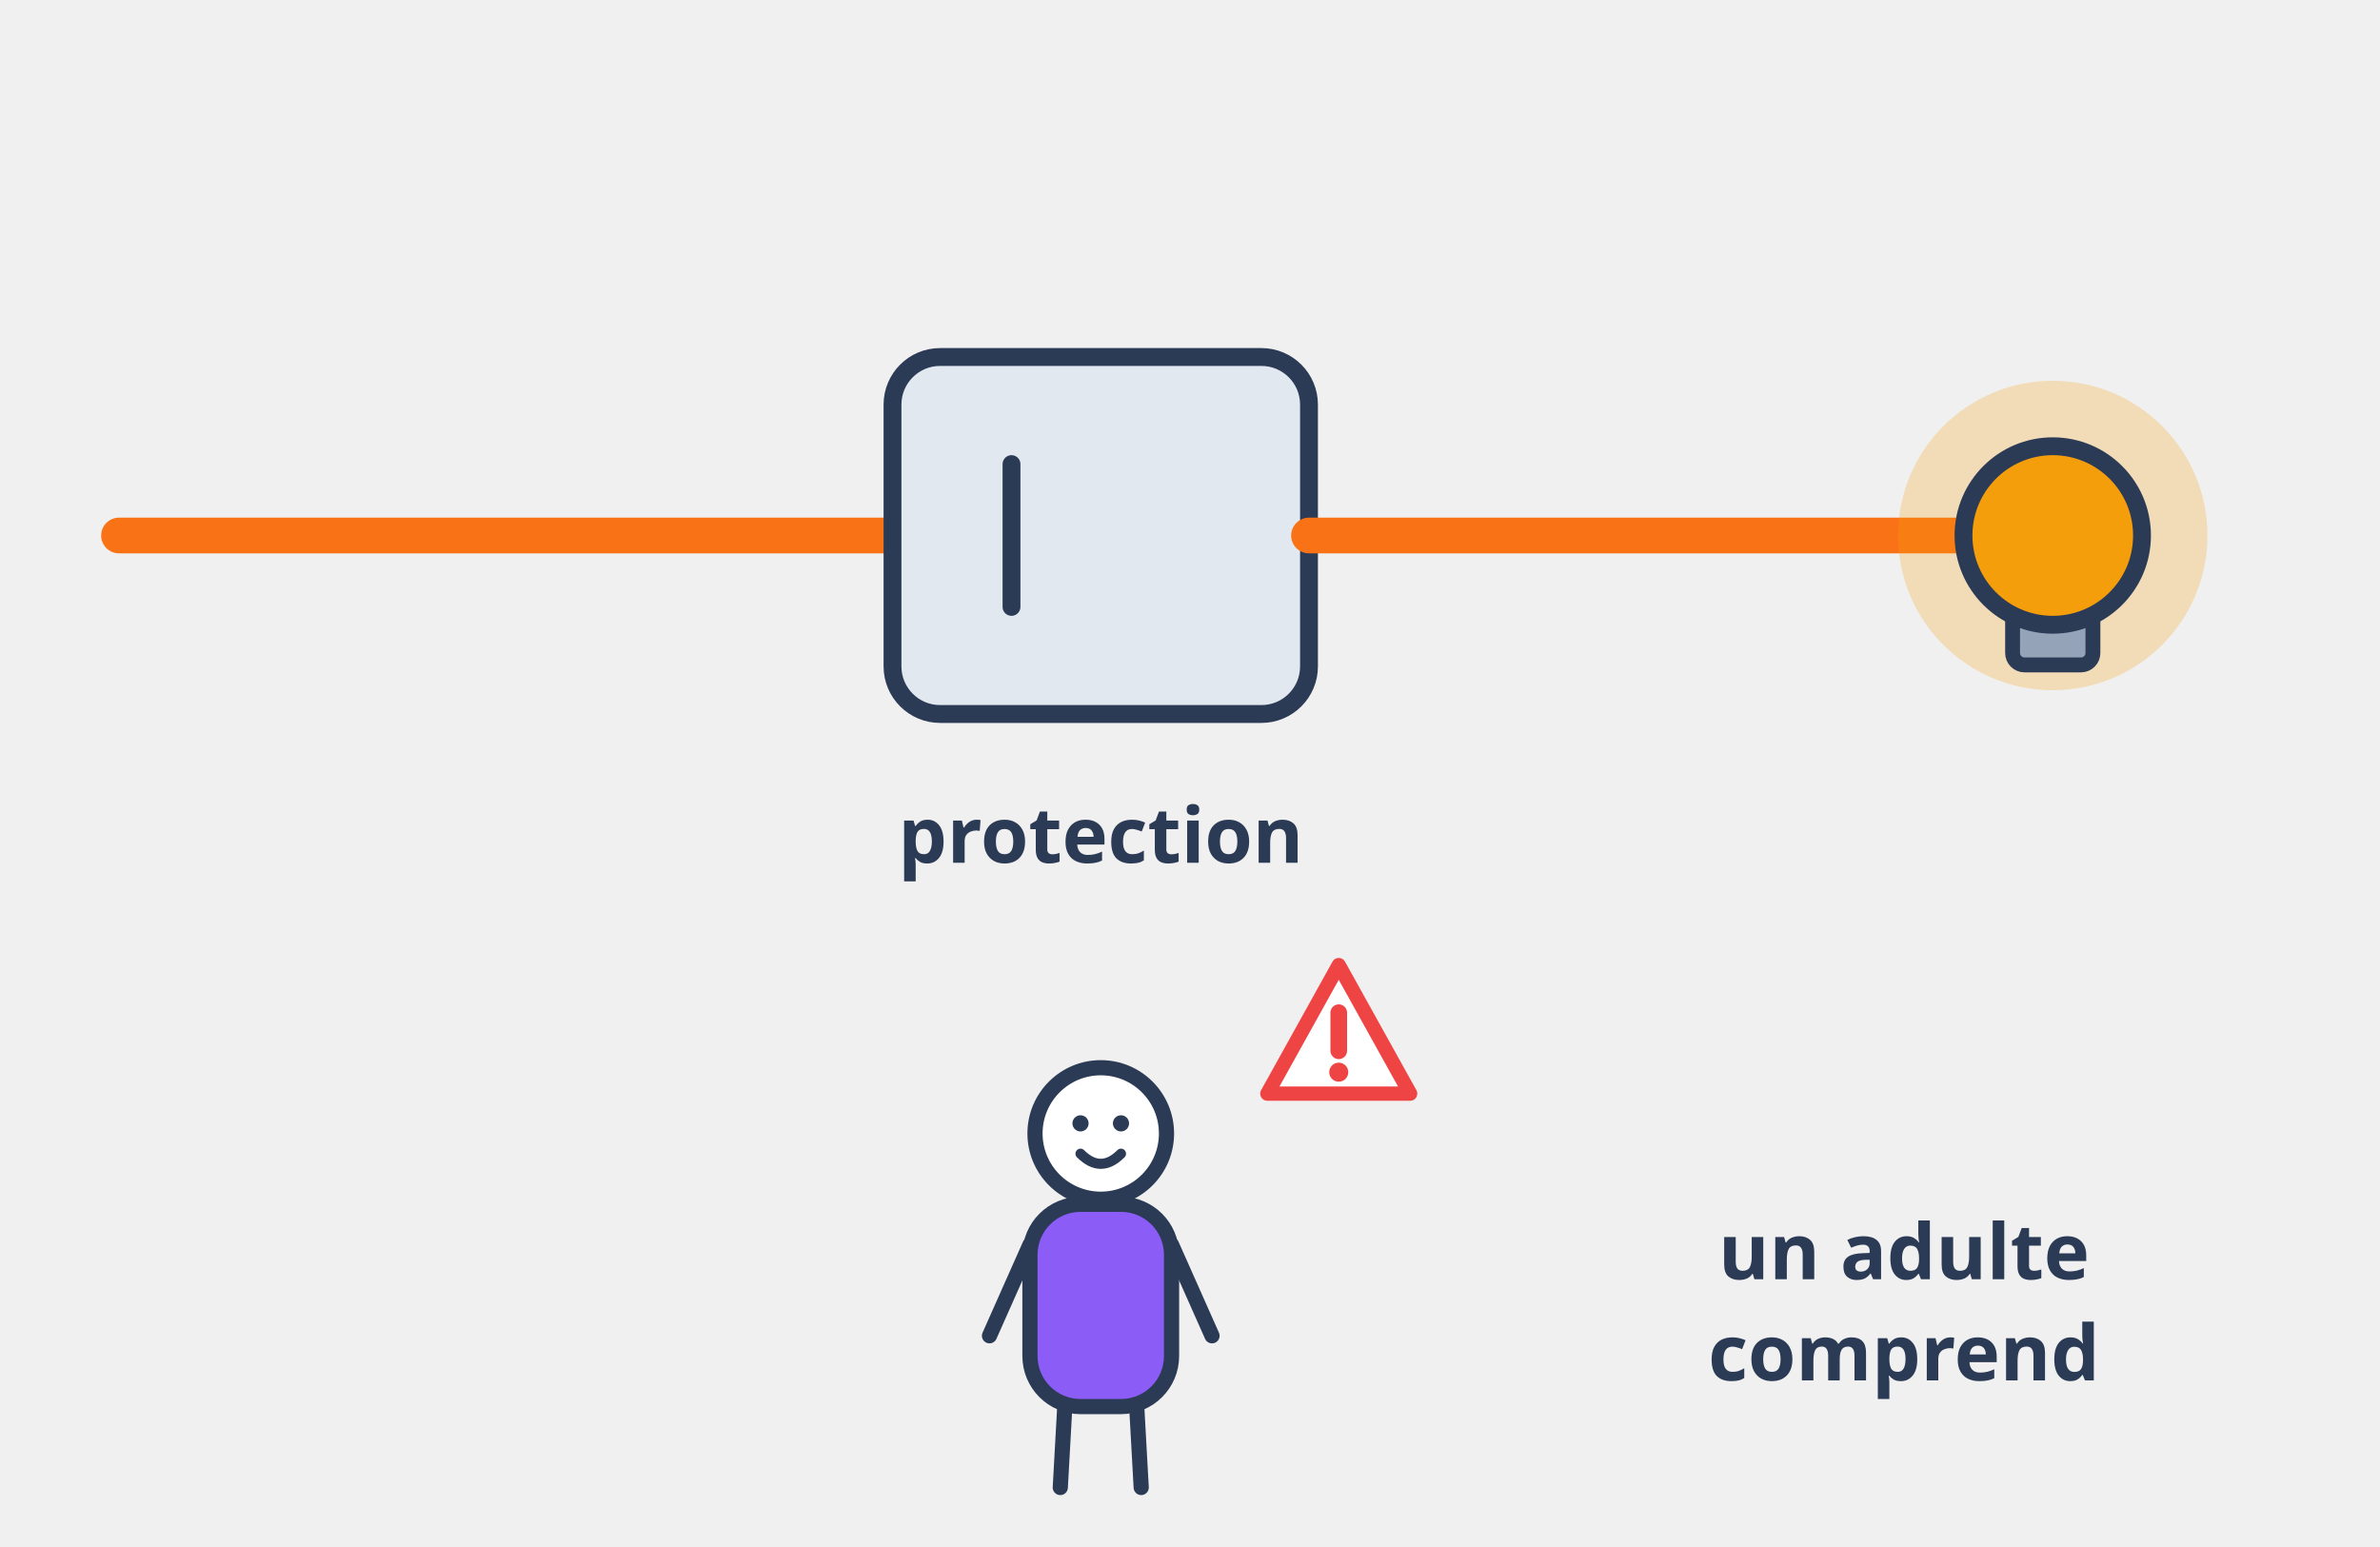
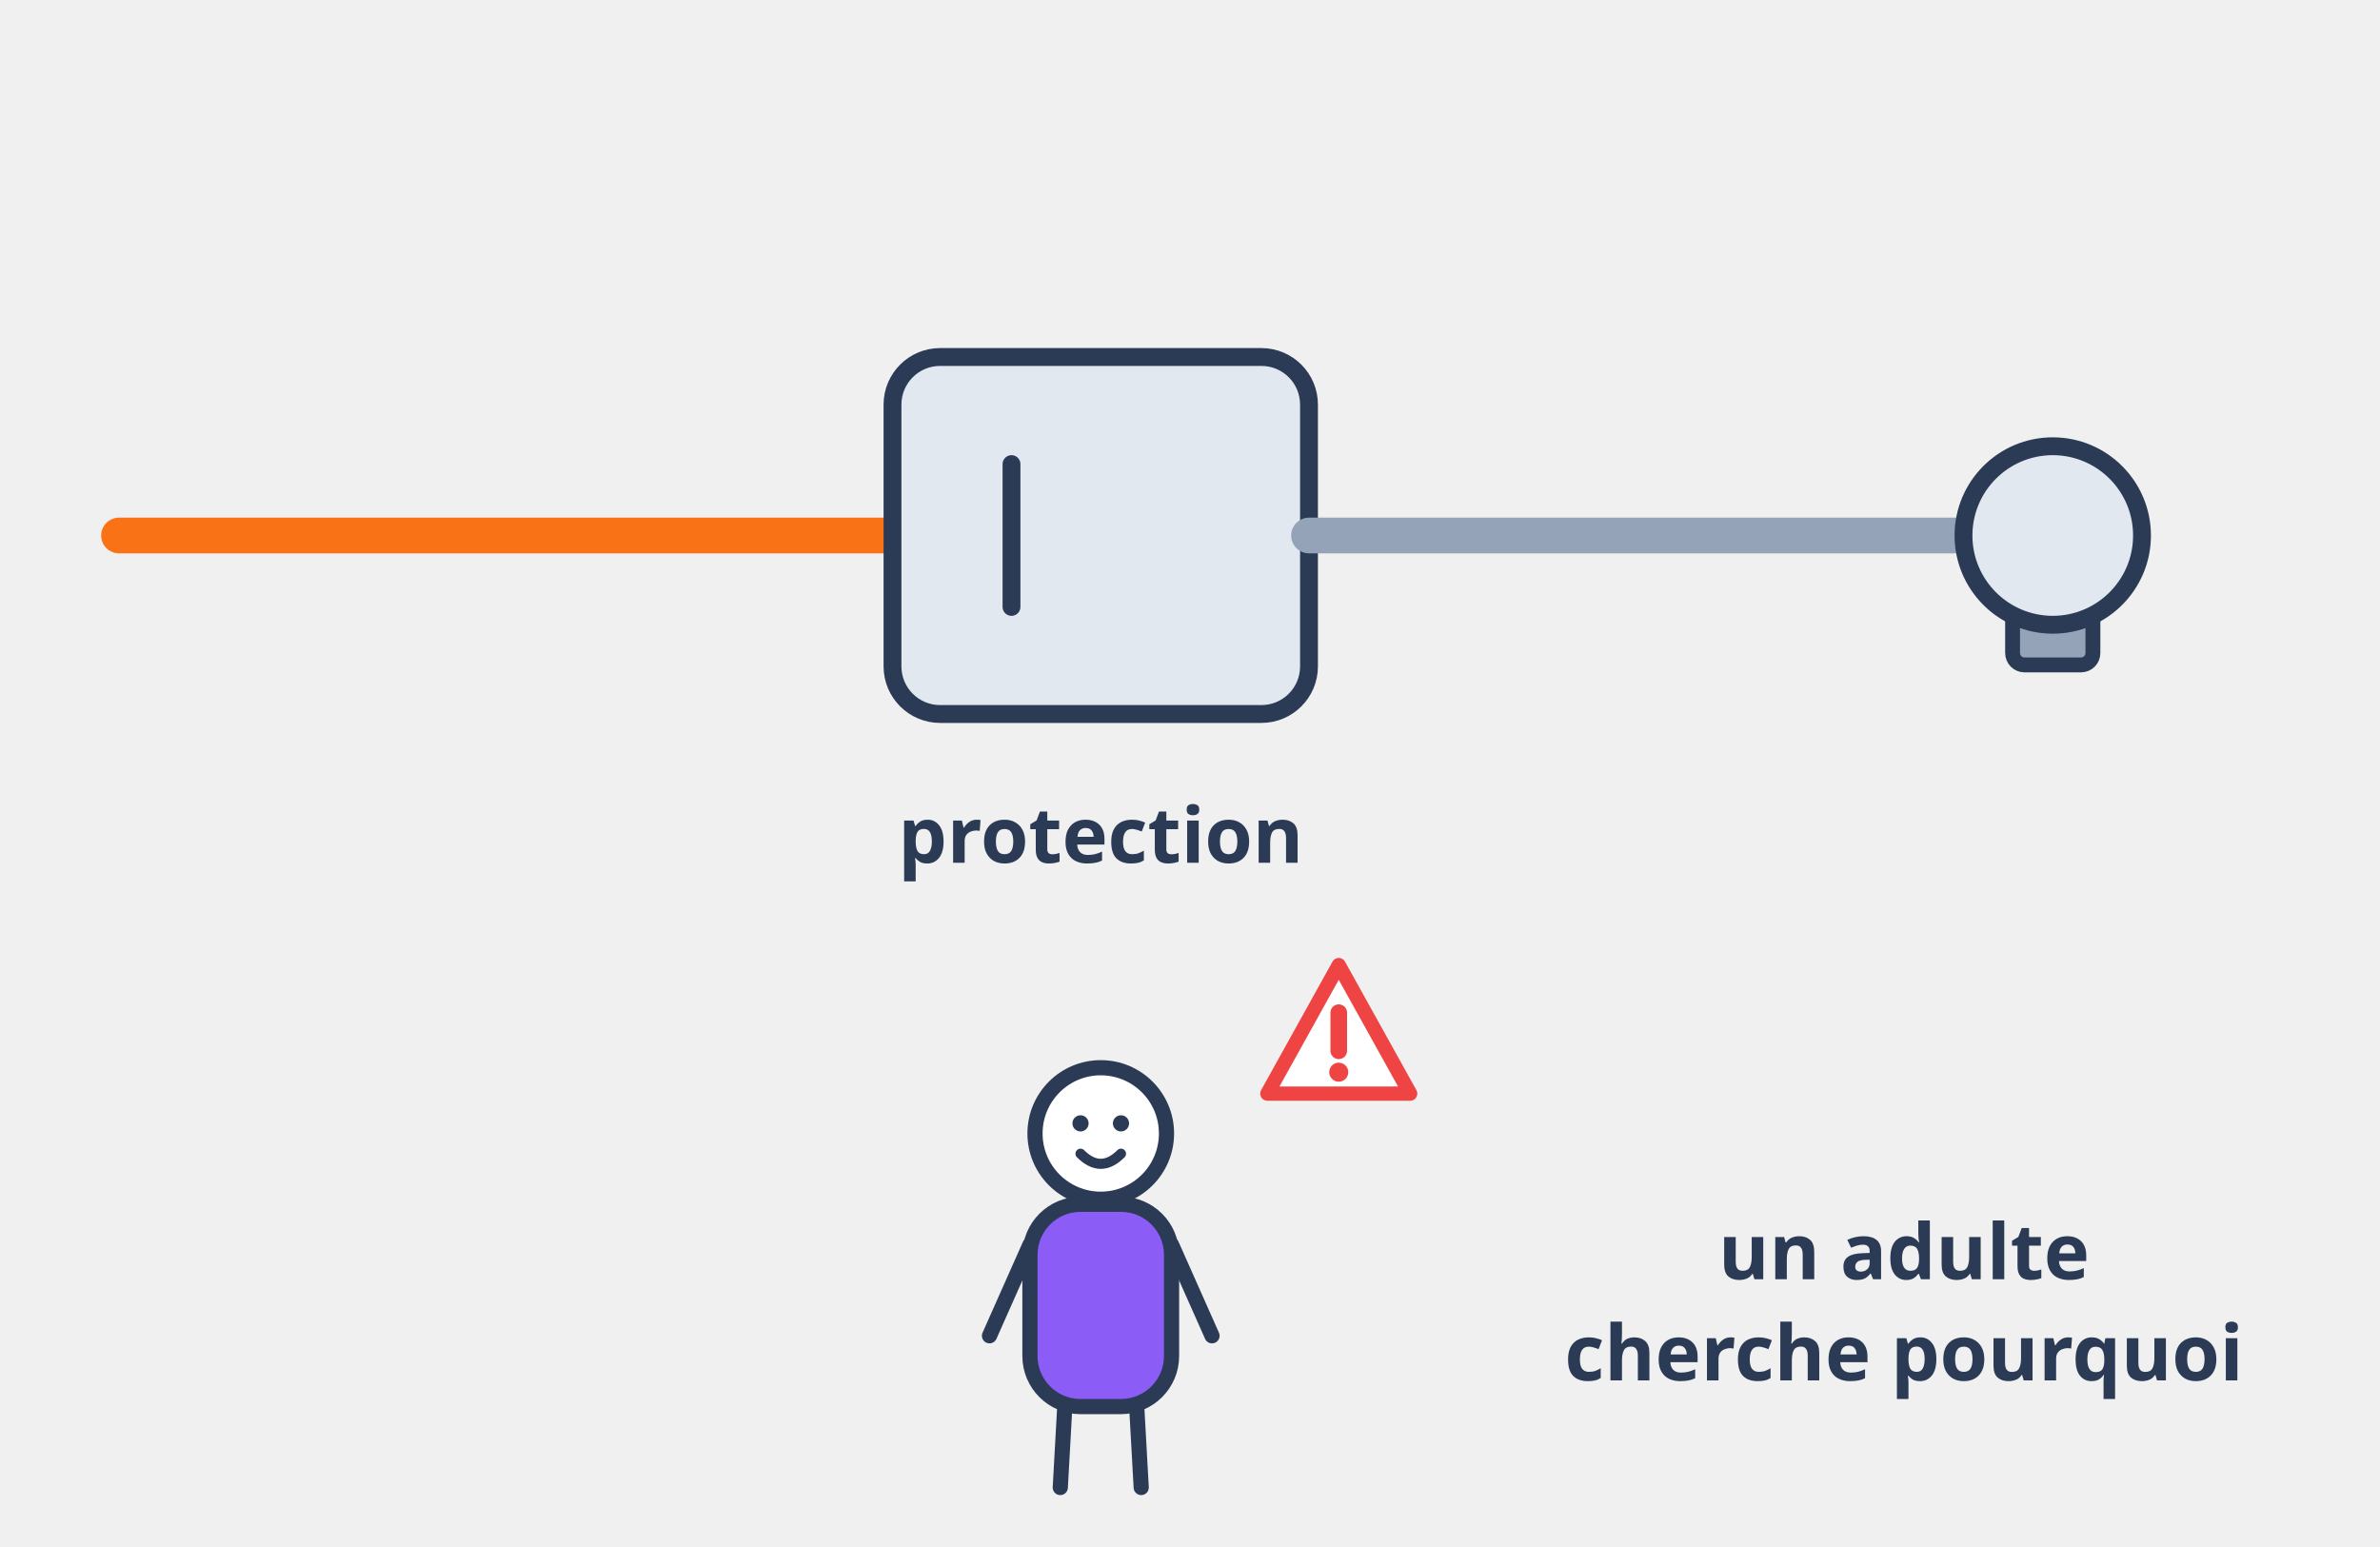
<svg xmlns="http://www.w3.org/2000/svg" viewBox="0 0 400 260" role="img">
-   <style>.fl{stroke-dasharray:0 14;animation:fl 3s linear infinite}@keyframes fl{to{stroke-dashoffset:-56}}.da{stroke-dasharray:8 8;animation:da 2s linear infinite}@keyframes da{to{stroke-dashoffset:-32}}.pu{animation:pu 3s ease-in-out infinite}@keyframes pu{0%,100%{opacity:.35}50%{opacity:1}}.co{animation:co 4s infinite}@keyframes co{0%,45%{stroke:#F97316}50%,100%{stroke:#94A3B8}}.l{animation:l 4s infinite}@keyframes l{0%,45%{fill:#F59E0B}50%,100%{fill:#E2E8F0}}.al{animation:al 4s infinite}@keyframes al{0%,50%{opacity:0}58%,100%{opacity:1}}@media (prefers-reduced-motion: reduce){*{animation:none!important}}</style>
+   <style>.fl{stroke-dasharray:0 14;animation:fl 3s linear infinite}@keyframes fl{to{stroke-dashoffset:-56}}.da{stroke-dasharray:8 8;animation:da 2s linear infinite}@keyframes da{to{stroke-dashoffset:-32}}.pu{animation:pu 3s ease-in-out infinite}@keyframes pu{0%,100%{opacity:.35}50%{opacity:1}}.co{animation:co 4s infinite}@keyframes co{0%,45%{stroke:#F97316}50%,100%{stroke:#94A3B8}}.l{animation:l 4s infinite}@keyframes l{0%,45%{fill:#F59E0B}50%,100%{fill:#E2E8F0}}.al{animation:al 4s infinite}@keyframes al{0%,50%{opacity:0}58%,100%{opacity:1}}.h{animation:h 4s infinite}@keyframes h{0%,45%{opacity:.25}50%,100%{opacity:0}}@media (prefers-reduced-motion: reduce){*{animation:none!important}}</style>
  <g font-family="system-ui, sans-serif" font-weight="600" text-anchor="middle" stroke-linecap="round" stroke-linejoin="round">
    <line x1="20" y1="90" x2="150" y2="90" stroke="#F97316" stroke-width="6" />
    <rect x="150" y="60" width="70" height="60" rx="8" fill="#E2E8F0" stroke="#2B3A55" stroke-width="3" />
    <line x1="170" y1="78" x2="170" y2="102" stroke="#2B3A55" stroke-width="3" />
    <text x="185" y="145" font-size="13" fill="#2B3A55">protection</text>
-     <line x1="220" y1="90" x2="330" y2="90" stroke="#F97316" stroke-width="6" class="co" />
-     <circle cx="345" cy="90" r="26" fill="#F59E0B" stroke="none" stroke-width="0" opacity=".25" />
+     <line x1="220" y1="90" x2="330" y2="90" stroke="#94A3B8" stroke-width="6" class="co" />
+     <circle cx="345" cy="90" r="26" fill="#F59E0B" stroke="none" stroke-width="0" opacity="0" class="h" />
    <rect x="338.25" y="101.25" width="13.5" height="10.5" rx="2" fill="#94A3B8" stroke="#2B3A55" stroke-width="2.5" />
-     <circle cx="345" cy="90" r="15" fill="#F59E0B" stroke="#2B3A55" stroke-width="3" class="l" />
+     <circle cx="345" cy="90" r="15" fill="#E2E8F0" stroke="#2B3A55" stroke-width="3" class="l" />
    <g transform="translate(185 250) scale(0.85)">
      <line x1="-7" y1="-18" x2="-8" y2="0" stroke="#2B3A55" stroke-width="3" />
      <line x1="7" y1="-18" x2="8" y2="0" stroke="#2B3A55" stroke-width="3" />
      <rect x="-14" y="-56" width="28" height="40" rx="10" fill="#8B5CF6" stroke="#2B3A55" stroke-width="3" />
      <line x1="-14" y1="-48" x2="-22" y2="-30" stroke="#2B3A55" stroke-width="3" />
      <line x1="14" y1="-48" x2="22" y2="-30" stroke="#2B3A55" stroke-width="3" />
      <circle cx="0" cy="-70" r="13" fill="#FFFFFF" stroke="#2B3A55" stroke-width="3" />
      <circle cx="-4" cy="-72" r="1.6" fill="#2B3A55" stroke="#2B3A55" stroke-width="0" />
      <circle cx="4" cy="-72" r="1.6" fill="#2B3A55" stroke="#2B3A55" stroke-width="0" />
      <path d="M-4 -66Q0 -62 4 -66" stroke="#2B3A55" stroke-width="2" fill="none" />
    </g>
    <g class="al">
      <g transform="translate(225 175) scale(0.8)">
        <path d="M0 -16L15 11H-15Z" stroke="#EF4444" stroke-width="3" fill="#FFFFFF" />
        <line x1="0" y1="-6" x2="0" y2="2" stroke="#EF4444" stroke-width="3.5" />
        <circle cx="0" cy="6.5" r="1.5" fill="#EF4444" stroke="#EF4444" stroke-width="1" />
      </g>
    </g>
    <text x="80" y="130" font-size="12" fill="#2B3A55" />
    <text x="320" y="215" font-size="13" fill="#2B3A55">un adulte</text>
-     <text x="320" y="232" font-size="13" fill="#2B3A55">comprend</text>
+     <text x="320" y="232" font-size="13" fill="#2B3A55">cherche pourquoi</text>
  </g>
</svg>
